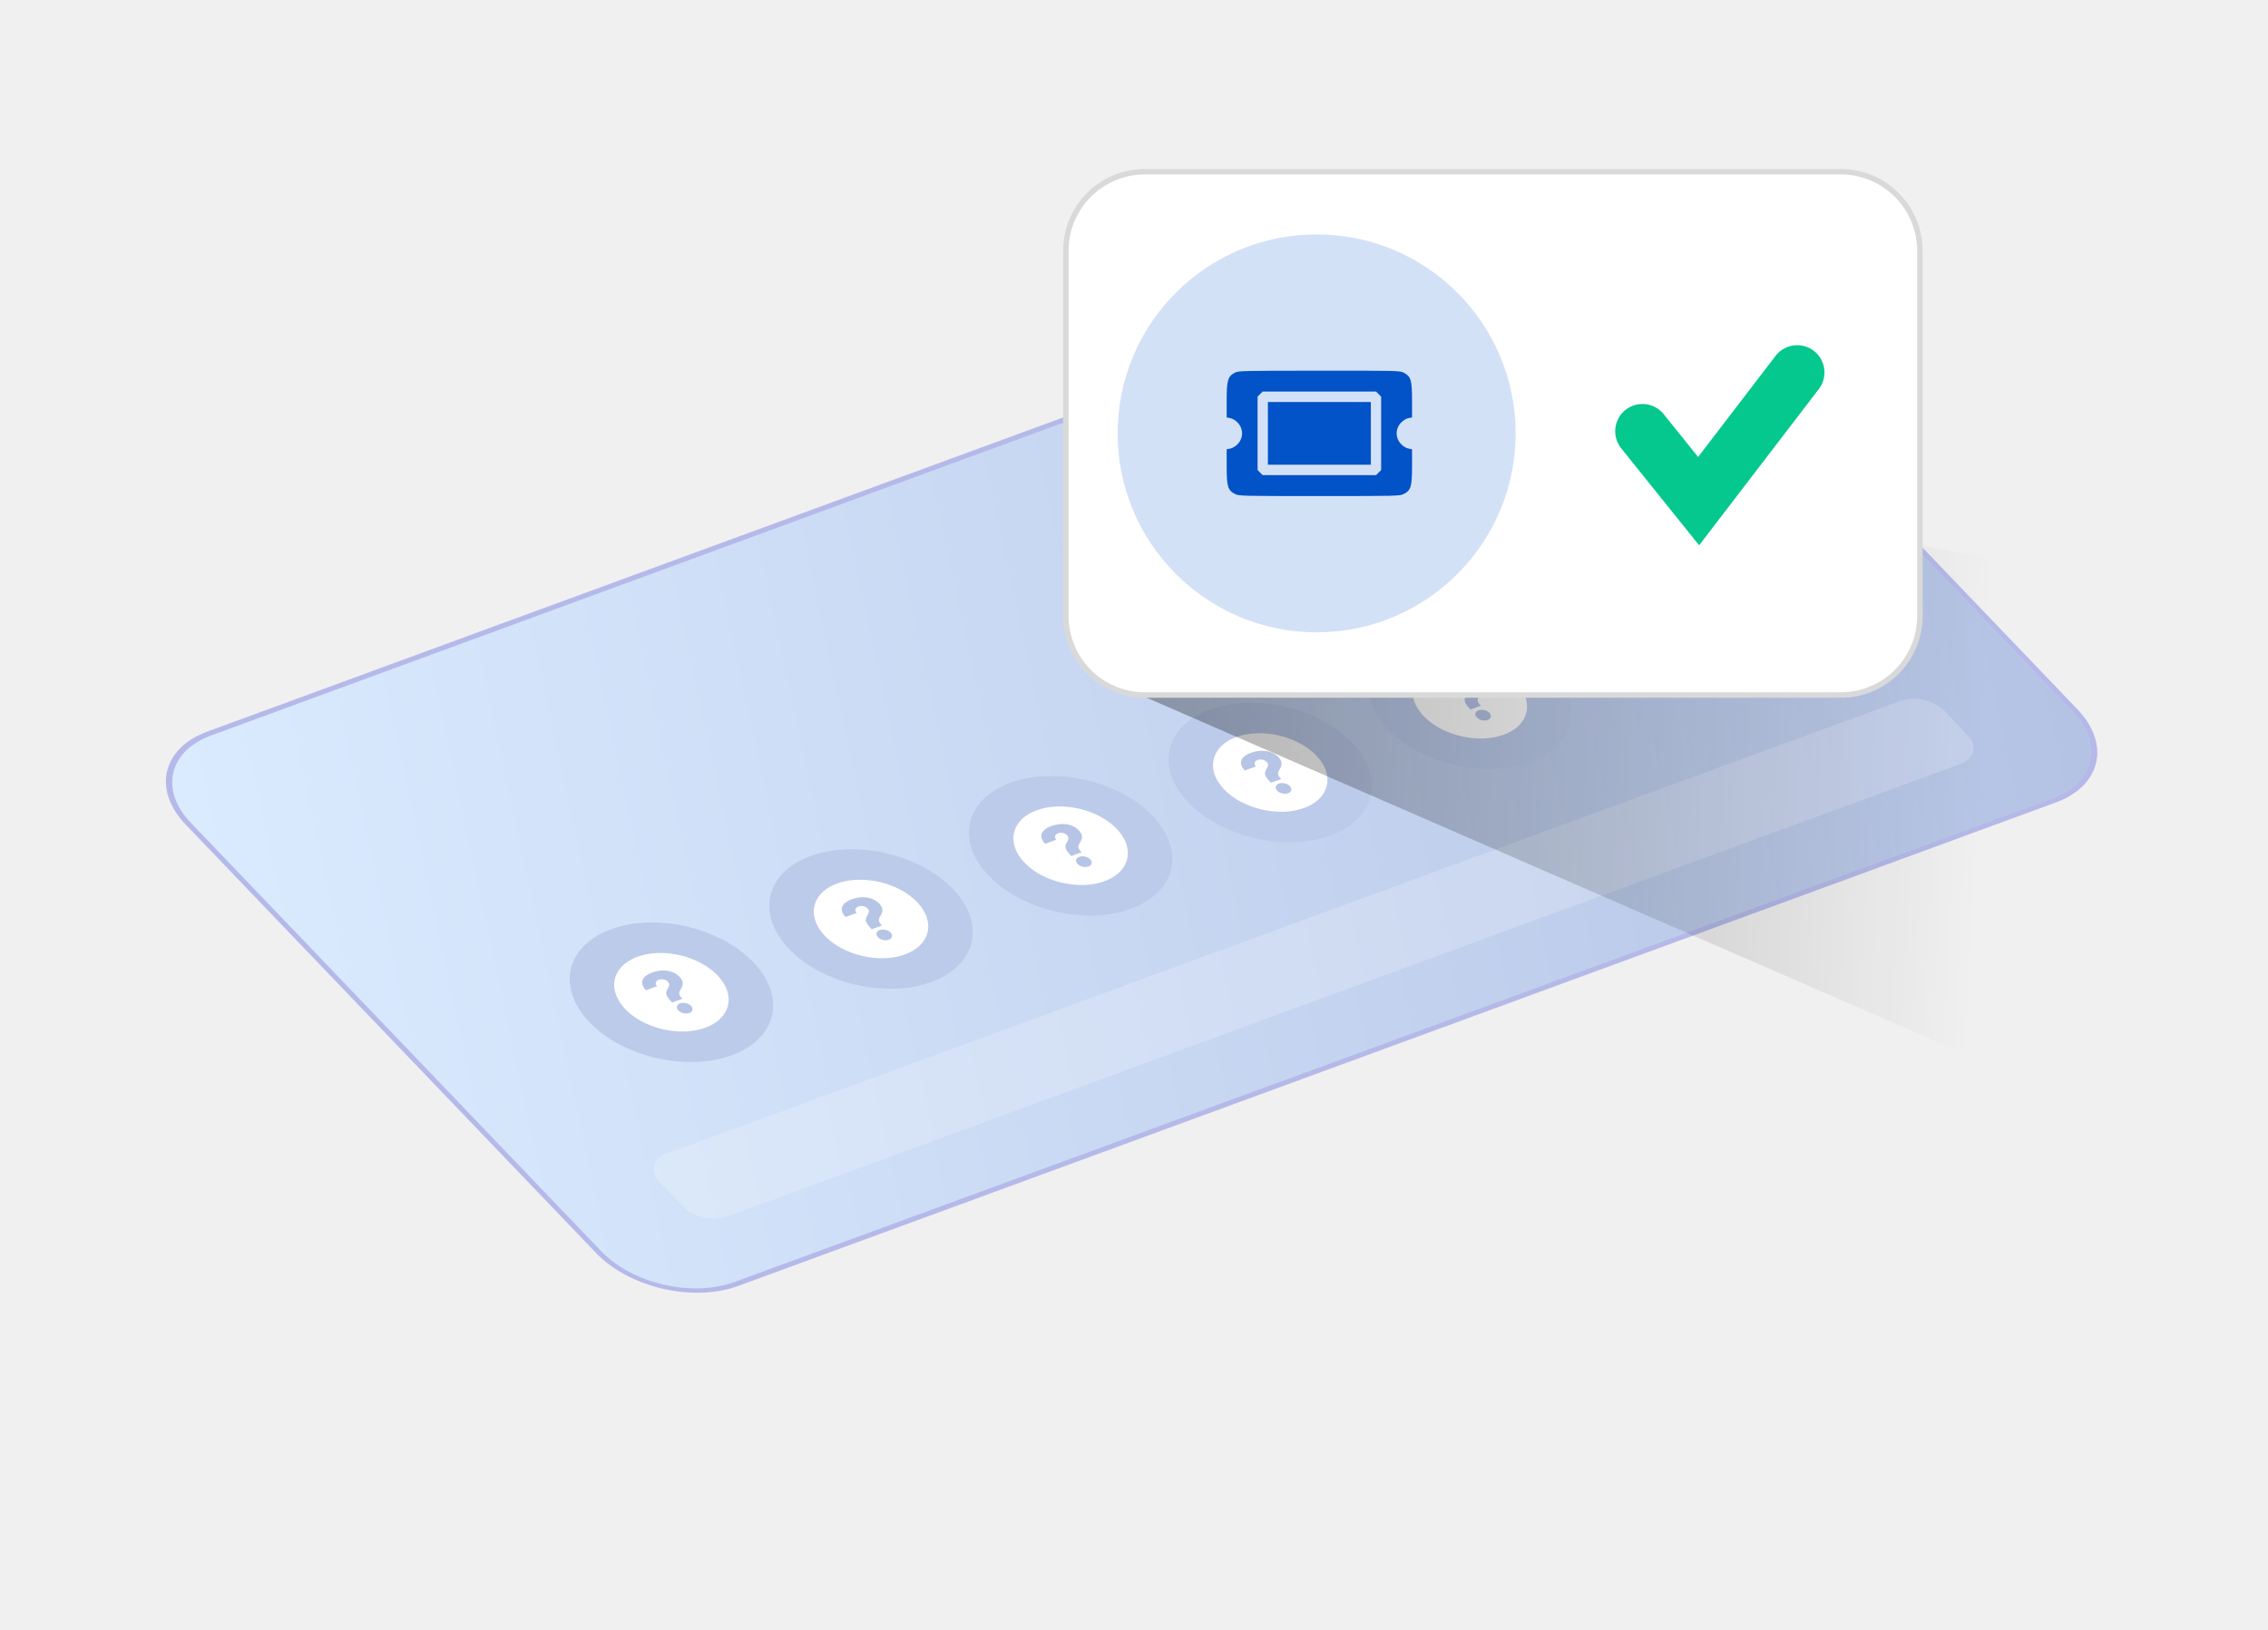
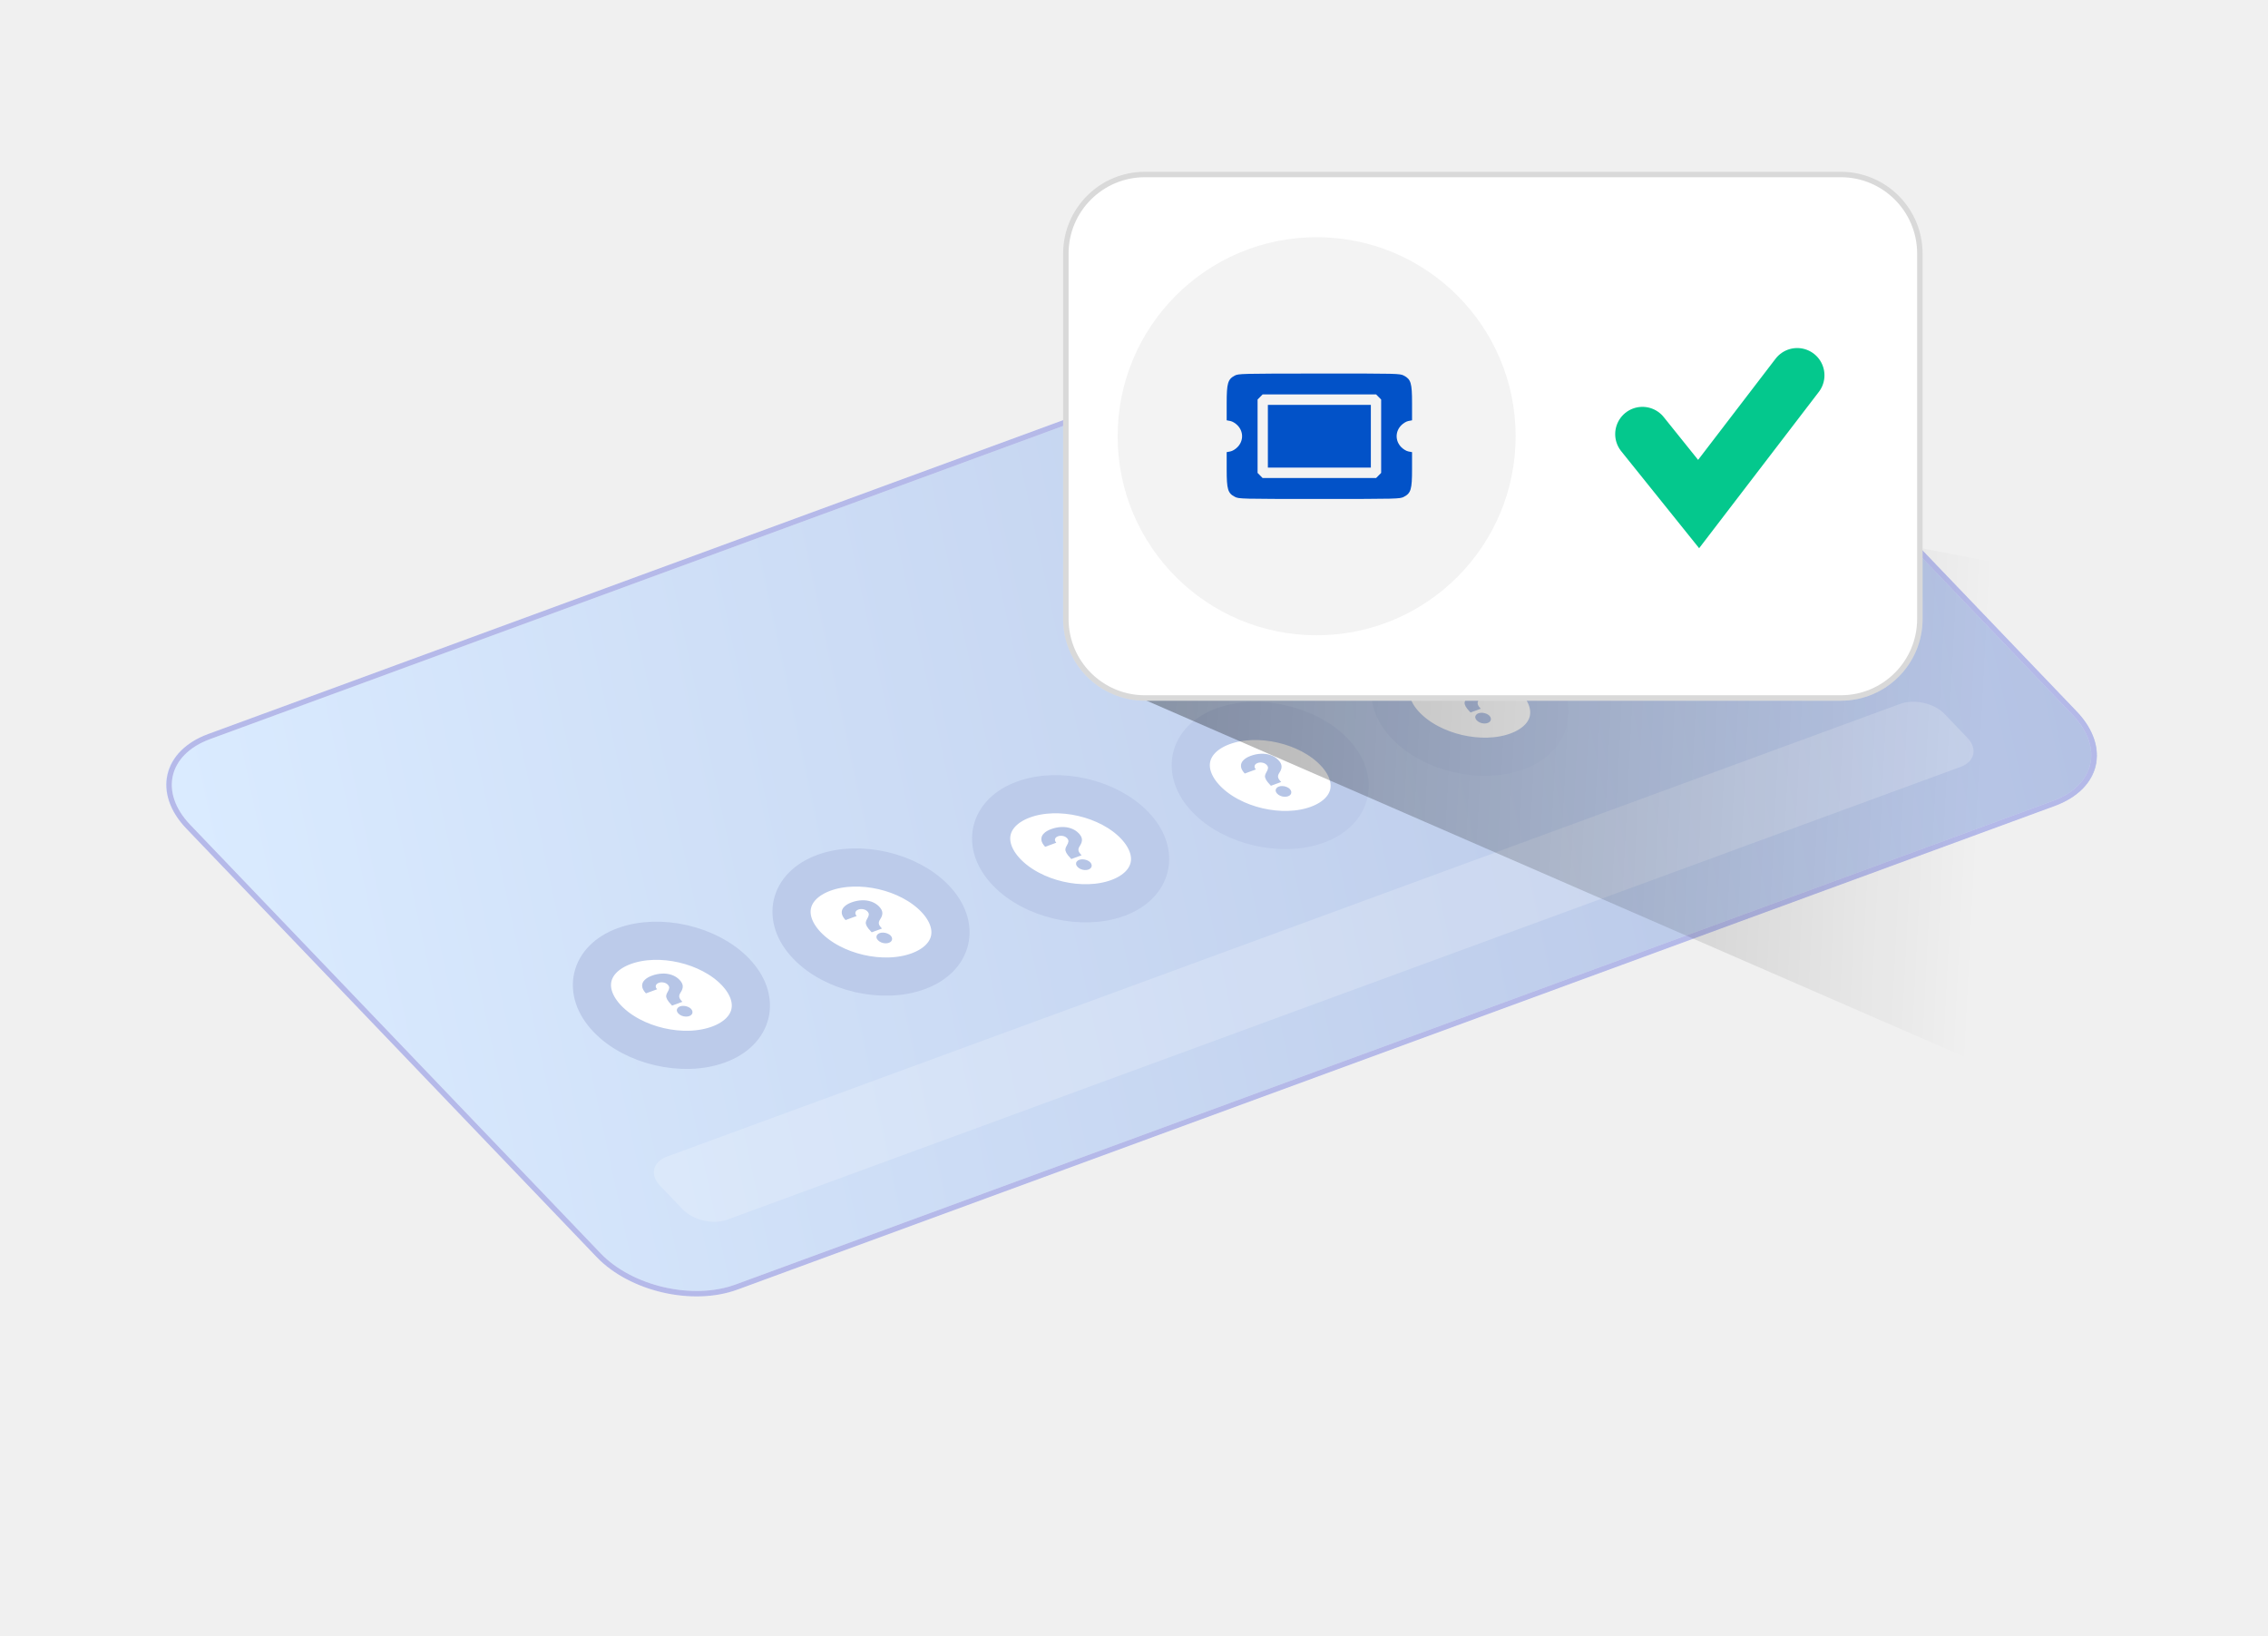
- <svg xmlns="http://www.w3.org/2000/svg" width="416" height="299" viewBox="0 0 416 299" fill="none">
-   <g clip-path="url(#clip0_28_1104)">
-     <g clip-path="url(#clip1_28_1104)">
-       <rect width="289.423" height="140.803" rx="16" transform="matrix(0.938764 -0.344561 0.691712 0.722173 23 139.724)" fill="url(#paint0_linear_28_1104)" />
-       <rect x="5.707" y="1.322" width="25" height="25" rx="12.5" transform="matrix(0.938764 -0.344561 0.691712 0.722173 96.4982 178.317)" fill="white" stroke="#BCCBEA" stroke-width="7" />
-       <path d="M123.148 183.771C122.779 183.386 122.522 183.06 122.376 182.793C122.232 182.521 122.171 182.286 122.194 182.086C122.216 181.886 122.3 181.671 122.443 181.441C122.618 181.158 122.718 180.913 122.743 180.703C122.772 180.492 122.691 180.287 122.498 180.086C122.294 179.872 122.033 179.736 121.718 179.678C121.399 179.617 121.099 179.639 120.816 179.742C120.632 179.81 120.493 179.906 120.398 180.03C120.299 180.15 120.259 180.289 120.277 180.447C120.292 180.602 120.373 180.759 120.521 180.919L118.48 181.668C118.041 181.197 117.808 180.755 117.783 180.342C117.758 179.924 117.907 179.554 118.228 179.231C118.546 178.905 118.994 178.637 119.571 178.425C120.196 178.195 120.823 178.068 121.451 178.042C122.084 178.014 122.675 178.097 123.225 178.291C123.78 178.484 124.252 178.784 124.643 179.192C125.018 179.584 125.214 179.963 125.231 180.331C125.248 180.698 125.127 181.074 124.87 181.457C124.733 181.659 124.644 181.843 124.601 182.01C124.56 182.172 124.572 182.338 124.638 182.51C124.704 182.681 124.836 182.871 125.035 183.078L125.167 183.216L123.281 183.909L123.148 183.771ZM126.441 185.832C126.231 185.909 125.999 185.941 125.743 185.927C125.488 185.914 125.243 185.858 125.008 185.757C124.772 185.657 124.578 185.523 124.425 185.357C124.269 185.201 124.178 185.036 124.152 184.864C124.125 184.691 124.164 184.532 124.268 184.387C124.372 184.242 124.529 184.131 124.738 184.054C124.939 183.981 125.166 183.951 125.417 183.966C125.672 183.979 125.918 184.033 126.154 184.129C126.394 184.223 126.592 184.348 126.748 184.504C126.901 184.671 126.991 184.842 127.016 185.02C127.038 185.194 126.999 185.355 126.898 185.504C126.794 185.648 126.642 185.758 126.441 185.832Z" fill="#B6C5E6" />
-       <rect x="5.707" y="1.322" width="25" height="25" rx="12.5" transform="matrix(0.938764 -0.344561 0.691712 0.722173 133.11 164.879)" fill="white" stroke="#BCCBEA" stroke-width="7" />
-       <path d="M159.76 170.333C159.391 169.948 159.134 169.622 158.988 169.355C158.844 169.083 158.783 168.848 158.806 168.648C158.828 168.448 158.911 168.233 159.055 168.003C159.23 167.72 159.33 167.475 159.355 167.265C159.384 167.054 159.303 166.849 159.11 166.648C158.905 166.434 158.645 166.298 158.33 166.24C158.011 166.179 157.711 166.201 157.428 166.304C157.244 166.372 157.105 166.468 157.009 166.592C156.911 166.712 156.871 166.851 156.889 167.009C156.904 167.164 156.985 167.321 157.132 167.481L155.092 168.23C154.653 167.759 154.42 167.317 154.395 166.904C154.37 166.486 154.518 166.116 154.84 165.793C155.158 165.467 155.606 165.199 156.183 164.987C156.808 164.757 157.434 164.63 158.063 164.604C158.696 164.576 159.287 164.659 159.837 164.853C160.391 165.046 160.864 165.346 161.255 165.754C161.63 166.146 161.826 166.525 161.843 166.893C161.859 167.26 161.739 167.636 161.482 168.019C161.345 168.221 161.256 168.405 161.213 168.572C161.172 168.734 161.184 168.9 161.25 169.072C161.316 169.243 161.448 169.433 161.647 169.64L161.779 169.778L159.892 170.471L159.76 170.333ZM163.052 172.394C162.843 172.471 162.61 172.503 162.355 172.489C162.1 172.476 161.854 172.42 161.619 172.319C161.384 172.219 161.19 172.085 161.037 171.919C160.881 171.763 160.79 171.598 160.763 171.426C160.737 171.253 160.776 171.094 160.88 170.949C160.984 170.804 161.141 170.693 161.35 170.616C161.551 170.543 161.777 170.513 162.028 170.528C162.284 170.541 162.53 170.595 162.766 170.691C163.006 170.785 163.204 170.91 163.36 171.066C163.513 171.233 163.603 171.404 163.628 171.582C163.65 171.756 163.611 171.917 163.51 172.066C163.406 172.21 163.254 172.32 163.052 172.394Z" fill="#B6C5E6" />
-       <rect x="5.707" y="1.322" width="25" height="25" rx="12.5" transform="matrix(0.938764 -0.344561 0.691712 0.722173 169.722 151.441)" fill="white" stroke="#BCCBEA" stroke-width="7" />
-       <path d="M196.372 156.895C196.003 156.51 195.746 156.184 195.6 155.917C195.456 155.645 195.395 155.41 195.417 155.21C195.44 155.011 195.523 154.795 195.667 154.565C195.842 154.283 195.942 154.037 195.967 153.828C195.996 153.617 195.914 153.411 195.722 153.21C195.517 152.996 195.257 152.86 194.942 152.803C194.623 152.742 194.322 152.763 194.04 152.867C193.856 152.934 193.716 153.03 193.621 153.154C193.523 153.274 193.483 153.414 193.501 153.572C193.516 153.726 193.597 153.883 193.744 154.043L191.703 154.792C191.264 154.321 191.032 153.88 191.006 153.466C190.982 153.048 191.13 152.678 191.452 152.356C191.77 152.03 192.218 151.761 192.795 151.549C193.42 151.32 194.046 151.192 194.675 151.166C195.307 151.138 195.899 151.221 196.449 151.415C197.003 151.608 197.476 151.908 197.867 152.316C198.242 152.708 198.438 153.087 198.454 153.455C198.471 153.822 198.351 154.198 198.094 154.581C197.957 154.783 197.867 154.967 197.825 155.134C197.783 155.296 197.796 155.463 197.862 155.634C197.928 155.806 198.06 155.995 198.259 156.202L198.391 156.341L196.504 157.033L196.372 156.895ZM199.664 158.956C199.455 159.033 199.222 159.065 198.967 159.052C198.711 159.039 198.466 158.982 198.231 158.881C197.996 158.781 197.802 158.647 197.649 158.481C197.493 158.325 197.402 158.16 197.375 157.988C197.349 157.815 197.387 157.656 197.492 157.511C197.596 157.367 197.752 157.256 197.962 157.179C198.163 157.105 198.389 157.075 198.64 157.09C198.896 157.103 199.141 157.157 199.378 157.253C199.618 157.347 199.816 157.472 199.972 157.629C200.125 157.795 200.214 157.967 200.24 158.144C200.262 158.318 200.223 158.48 200.122 158.628C200.018 158.773 199.865 158.882 199.664 158.956Z" fill="#B6C5E6" />
-       <rect x="5.707" y="1.322" width="25" height="25" rx="12.5" transform="matrix(0.938764 -0.344561 0.691712 0.722173 206.334 138.003)" fill="white" stroke="#BCCBEA" stroke-width="7" />
-       <path d="M232.984 143.457C232.615 143.072 232.358 142.746 232.212 142.479C232.067 142.207 232.006 141.972 232.029 141.772C232.052 141.573 232.135 141.357 232.278 141.127C232.453 140.845 232.553 140.599 232.578 140.39C232.608 140.179 232.526 139.973 232.334 139.772C232.129 139.558 231.869 139.422 231.553 139.365C231.235 139.304 230.934 139.325 230.652 139.429C230.468 139.496 230.328 139.592 230.233 139.716C230.135 139.836 230.095 139.976 230.113 140.134C230.128 140.288 230.209 140.445 230.356 140.605L228.315 141.354C227.876 140.883 227.644 140.442 227.618 140.028C227.594 139.61 227.742 139.24 228.063 138.918C228.381 138.592 228.829 138.323 229.407 138.111C230.032 137.882 230.658 137.754 231.287 137.728C231.919 137.7 232.511 137.783 233.061 137.977C233.615 138.17 234.088 138.47 234.479 138.878C234.854 139.27 235.05 139.649 235.066 140.017C235.083 140.384 234.963 140.76 234.706 141.144C234.569 141.345 234.479 141.529 234.437 141.696C234.395 141.858 234.408 142.025 234.474 142.196C234.539 142.368 234.672 142.557 234.87 142.764L235.003 142.903L233.116 143.595L232.984 143.457ZM236.276 145.518C236.066 145.595 235.834 145.627 235.579 145.614C235.323 145.601 235.078 145.544 234.843 145.443C234.608 145.343 234.414 145.21 234.26 145.043C234.105 144.887 234.014 144.722 233.987 144.55C233.961 144.377 233.999 144.218 234.103 144.073C234.207 143.929 234.364 143.818 234.574 143.741C234.775 143.667 235.001 143.637 235.252 143.652C235.507 143.665 235.753 143.719 235.989 143.815C236.23 143.909 236.428 144.034 236.583 144.191C236.737 144.357 236.826 144.529 236.852 144.706C236.874 144.88 236.835 145.042 236.734 145.19C236.63 145.335 236.477 145.444 236.276 145.518Z" fill="#B6C5E6" />
-       <rect x="5.707" y="1.322" width="25" height="25" rx="12.5" transform="matrix(0.938764 -0.344561 0.691712 0.722173 242.945 124.566)" fill="white" stroke="#BCCBEA" stroke-width="7" />
-       <path d="M269.595 130.019C269.227 129.634 268.969 129.308 268.824 129.041C268.679 128.77 268.618 128.534 268.641 128.334C268.664 128.135 268.747 127.92 268.89 127.689C269.065 127.407 269.165 127.161 269.19 126.952C269.219 126.741 269.138 126.535 268.946 126.334C268.741 126.12 268.48 125.985 268.165 125.927C267.846 125.866 267.546 125.887 267.264 125.991C267.08 126.058 266.94 126.154 266.845 126.278C266.746 126.399 266.706 126.538 266.724 126.696C266.74 126.85 266.821 127.008 266.968 127.167L264.927 127.916C264.488 127.446 264.256 127.004 264.23 126.591C264.205 126.173 264.354 125.802 264.675 125.48C264.993 125.154 265.441 124.885 266.019 124.673C266.643 124.444 267.27 124.316 267.898 124.29C268.531 124.262 269.122 124.346 269.672 124.54C270.227 124.732 270.699 125.032 271.09 125.44C271.465 125.832 271.661 126.212 271.678 126.579C271.695 126.947 271.574 127.322 271.317 127.706C271.181 127.907 271.091 128.091 271.048 128.258C271.007 128.42 271.019 128.587 271.085 128.758C271.151 128.93 271.283 129.119 271.482 129.327L271.614 129.465L269.728 130.157L269.595 130.019ZM272.888 132.08C272.678 132.157 272.446 132.189 272.19 132.176C271.935 132.163 271.69 132.106 271.455 132.006C271.22 131.905 271.025 131.772 270.872 131.606C270.716 131.449 270.625 131.285 270.599 131.112C270.572 130.939 270.611 130.781 270.715 130.636C270.819 130.491 270.976 130.38 271.186 130.303C271.387 130.229 271.613 130.2 271.864 130.214C272.119 130.227 272.365 130.282 272.601 130.377C272.842 130.471 273.04 130.597 273.195 130.753C273.348 130.919 273.438 131.091 273.463 131.268C273.486 131.443 273.446 131.604 273.345 131.752C273.241 131.897 273.089 132.006 272.888 132.08Z" fill="#B6C5E6" />
-       <rect x="5.707" y="1.322" width="25" height="25" rx="12.5" transform="matrix(0.938764 -0.344561 0.691712 0.722173 279.557 111.128)" fill="white" stroke="#BCCBEA" stroke-width="7" />
-       <path d="M306.207 116.581C305.838 116.196 305.581 115.87 305.435 115.603C305.291 115.332 305.23 115.096 305.253 114.896C305.275 114.697 305.359 114.482 305.502 114.251C305.677 113.969 305.777 113.723 305.802 113.514C305.831 113.303 305.75 113.097 305.557 112.896C305.352 112.682 305.092 112.547 304.777 112.489C304.458 112.428 304.158 112.449 303.875 112.553C303.691 112.62 303.552 112.716 303.457 112.84C303.358 112.961 303.318 113.1 303.336 113.258C303.351 113.412 303.432 113.57 303.579 113.729L301.539 114.478C301.1 114.008 300.867 113.566 300.842 113.153C300.817 112.735 300.966 112.364 301.287 112.042C301.605 111.716 302.053 111.447 302.63 111.235C303.255 111.006 303.882 110.878 304.51 110.852C305.143 110.824 305.734 110.908 306.284 111.102C306.839 111.294 307.311 111.594 307.702 112.002C308.077 112.394 308.273 112.774 308.29 113.141C308.306 113.509 308.186 113.884 307.929 114.268C307.792 114.469 307.703 114.653 307.66 114.82C307.619 114.982 307.631 115.149 307.697 115.32C307.763 115.492 307.895 115.681 308.094 115.889L308.226 116.027L306.34 116.719L306.207 116.581ZM309.5 118.642C309.29 118.719 309.057 118.751 308.802 118.738C308.547 118.725 308.302 118.668 308.067 118.568C307.831 118.467 307.637 118.334 307.484 118.168C307.328 118.011 307.237 117.847 307.211 117.674C307.184 117.501 307.223 117.343 307.327 117.198C307.431 117.053 307.588 116.942 307.797 116.865C307.998 116.791 308.224 116.762 308.476 116.776C308.731 116.789 308.977 116.844 309.213 116.939C309.453 117.033 309.651 117.159 309.807 117.315C309.96 117.481 310.05 117.653 310.075 117.83C310.097 118.005 310.058 118.166 309.957 118.314C309.853 118.459 309.701 118.568 309.5 118.642Z" fill="#B6C5E6" />
-       <rect width="83" height="16" rx="5" transform="matrix(0.938764 -0.344561 0.691712 0.722173 214.458 91.9011)" fill="white" fill-opacity="0.2" />
-       <rect width="251" height="16" rx="5" transform="matrix(0.938764 -0.344561 0.691712 0.722173 117.617 213.338)" fill="white" fill-opacity="0.2" />
+ <svg xmlns="http://www.w3.org/2000/svg" width="416" height="300" viewBox="0 0 416 300" fill="none">
+   <g id="img_single" clip-path="url(#clip0_73_648)">
+     <g id="Clip path group">
+       <mask id="mask0_73_648" style="mask-type:luminance" maskUnits="userSpaceOnUse" x="0" y="0" width="416" height="300">
+         <g id="clip0_28_1104">
+           <path id="Vector" d="M416 0.5H0V299.5H416V0.5Z" fill="white" />
+         </g>
+       </mask>
+       <g mask="url(#mask0_73_648)">
+         <g id="Group">
+           <g id="Clip path group_2">
+             <mask id="mask1_73_648" style="mask-type:luminance" maskUnits="userSpaceOnUse" x="30" y="44" width="355" height="194">
+               <g id="clip1_28_1104">
+                 <path id="Vector_2" d="M279.68 46.013L38.02 134.711C29.725 137.756 27.955 145.397 34.067 151.779L109.328 230.353C115.44 236.735 127.12 239.44 135.415 236.395L377.075 147.697C385.37 144.653 387.14 137.011 381.028 130.63L305.767 52.055C299.655 45.673 287.975 42.968 279.68 46.013Z" fill="white" />
+               </g>
+             </mask>
+             <g mask="url(#mask1_73_648)">
+               <g id="Group_2">
+                 <path id="Vector_3" d="M279.68 46.013L38.02 134.711C29.725 137.756 27.955 145.397 34.067 151.779L109.328 230.353C115.44 236.735 127.12 239.44 135.415 236.395L377.075 147.697C385.37 144.653 387.14 137.011 381.028 130.63L305.767 52.055C299.655 45.673 287.975 42.968 279.68 46.013Z" fill="url(#paint0_linear_73_648)" />
+                 <path id="Vector_4" d="M134.885 178.218C130.11 173.233 120.985 171.119 114.504 173.498C108.023 175.877 106.641 181.847 111.416 186.832C116.191 191.818 125.316 193.931 131.797 191.552C138.278 189.174 139.66 183.204 134.885 178.218Z" fill="white" stroke="#BCCBEA" stroke-width="7" />
+                 <path id="Vector_5" d="M123.148 184.271C122.779 183.886 122.522 183.56 122.376 183.293C122.232 183.021 122.171 182.786 122.194 182.586C122.216 182.386 122.3 182.171 122.443 181.941C122.618 181.658 122.718 181.413 122.743 181.203C122.772 180.992 122.691 180.787 122.498 180.586C122.294 180.372 122.033 180.236 121.718 180.178C121.399 180.117 121.099 180.139 120.816 180.242C120.632 180.31 120.493 180.406 120.398 180.53C120.299 180.65 120.259 180.789 120.277 180.947C120.292 181.102 120.373 181.259 120.521 181.419L118.48 182.168C118.041 181.697 117.808 181.255 117.783 180.842C117.758 180.424 117.907 180.054 118.228 179.731C118.546 179.405 118.994 179.137 119.571 178.925C120.196 178.695 120.823 178.568 121.451 178.542C122.084 178.514 122.675 178.597 123.225 178.791C123.78 178.984 124.252 179.284 124.643 179.692C125.018 180.084 125.214 180.463 125.231 180.831C125.248 181.198 125.127 181.574 124.87 181.957C124.733 182.159 124.644 182.343 124.601 182.51C124.56 182.672 124.572 182.838 124.638 183.01C124.704 183.181 124.836 183.371 125.035 183.578L125.167 183.716L123.281 184.409L123.148 184.271ZM126.441 186.332C126.231 186.409 125.999 186.441 125.743 186.427C125.488 186.414 125.243 186.358 125.008 186.257C124.772 186.157 124.578 186.023 124.425 185.857C124.269 185.701 124.178 185.536 124.152 185.364C124.125 185.191 124.164 185.032 124.268 184.887C124.372 184.742 124.529 184.631 124.738 184.554C124.939 184.481 125.166 184.451 125.417 184.466C125.672 184.479 125.918 184.533 126.154 184.629C126.394 184.723 126.592 184.848 126.748 185.004C126.901 185.171 126.991 185.342 127.016 185.52C127.038 185.694 126.999 185.855 126.898 186.004C126.794 186.148 126.642 186.258 126.441 186.332Z" fill="#B6C5E6" />
+                 <path id="Vector_6" d="M171.497 164.78C166.722 159.795 157.597 157.681 151.116 160.06C144.635 162.439 143.252 168.409 148.028 173.394C152.803 178.38 161.928 180.493 168.409 178.114C174.89 175.736 176.272 169.766 171.497 164.78Z" fill="white" stroke="#BCCBEA" stroke-width="7" />
+                 <path id="Vector_7" d="M159.76 170.833C159.391 170.448 159.134 170.122 158.988 169.855C158.844 169.583 158.783 169.348 158.806 169.148C158.828 168.948 158.911 168.733 159.055 168.503C159.23 168.22 159.33 167.975 159.355 167.765C159.384 167.554 159.303 167.349 159.11 167.148C158.905 166.934 158.645 166.798 158.33 166.74C158.011 166.679 157.711 166.701 157.428 166.804C157.244 166.872 157.105 166.968 157.009 167.092C156.911 167.212 156.871 167.351 156.889 167.509C156.904 167.664 156.985 167.821 157.132 167.981L155.092 168.73C154.653 168.259 154.42 167.817 154.395 167.404C154.37 166.986 154.518 166.616 154.84 166.293C155.158 165.967 155.606 165.699 156.183 165.487C156.808 165.257 157.434 165.13 158.063 165.104C158.696 165.076 159.287 165.159 159.837 165.353C160.391 165.546 160.864 165.846 161.255 166.254C161.63 166.646 161.826 167.025 161.843 167.393C161.859 167.76 161.739 168.136 161.482 168.519C161.345 168.721 161.256 168.905 161.213 169.072C161.172 169.234 161.184 169.4 161.25 169.572C161.316 169.743 161.448 169.933 161.647 170.14L161.779 170.278L159.892 170.971L159.76 170.833ZM163.052 172.894C162.843 172.971 162.61 173.003 162.355 172.989C162.1 172.976 161.854 172.92 161.619 172.819C161.384 172.719 161.19 172.585 161.037 172.419C160.881 172.263 160.79 172.098 160.763 171.926C160.737 171.753 160.776 171.594 160.88 171.449C160.984 171.304 161.141 171.193 161.35 171.116C161.551 171.043 161.777 171.013 162.028 171.028C162.284 171.041 162.53 171.095 162.766 171.191C163.006 171.285 163.204 171.41 163.36 171.566C163.513 171.733 163.603 171.904 163.628 172.082C163.65 172.256 163.611 172.417 163.51 172.566C163.406 172.71 163.254 172.82 163.052 172.894Z" fill="#B6C5E6" />
+                 <path id="Vector_8" d="M208.109 151.342C203.334 146.357 194.209 144.243 187.728 146.622C181.247 149.001 179.865 154.971 184.64 159.956C189.415 164.942 198.54 167.055 205.021 164.677C211.502 162.298 212.884 156.328 208.109 151.342Z" fill="white" stroke="#BCCBEA" stroke-width="7" />
+                 <path id="Vector_9" d="M196.372 157.395C196.003 157.01 195.746 156.684 195.6 156.417C195.456 156.145 195.395 155.91 195.417 155.71C195.44 155.511 195.523 155.295 195.667 155.065C195.842 154.783 195.942 154.537 195.967 154.328C195.996 154.117 195.914 153.911 195.722 153.71C195.517 153.496 195.257 153.36 194.942 153.303C194.623 153.242 194.322 153.263 194.04 153.367C193.856 153.434 193.716 153.53 193.621 153.654C193.523 153.774 193.483 153.914 193.501 154.072C193.516 154.226 193.597 154.383 193.744 154.543L191.703 155.292C191.264 154.821 191.032 154.38 191.006 153.966C190.982 153.548 191.13 153.178 191.452 152.856C191.77 152.53 192.218 152.261 192.795 152.049C193.42 151.82 194.046 151.692 194.675 151.666C195.307 151.638 195.899 151.721 196.449 151.915C197.003 152.108 197.476 152.408 197.867 152.816C198.242 153.208 198.438 153.587 198.454 153.955C198.471 154.322 198.351 154.698 198.094 155.081C197.957 155.283 197.867 155.467 197.825 155.634C197.783 155.796 197.796 155.963 197.862 156.134C197.928 156.306 198.06 156.495 198.259 156.702L198.391 156.841L196.504 157.533L196.372 157.395ZM199.664 159.456C199.455 159.533 199.222 159.565 198.967 159.552C198.711 159.539 198.466 159.482 198.231 159.381C197.996 159.281 197.802 159.147 197.649 158.981C197.493 158.825 197.402 158.66 197.375 158.488C197.349 158.315 197.387 158.156 197.492 158.011C197.596 157.867 197.752 157.756 197.962 157.679C198.163 157.605 198.389 157.575 198.64 157.59C198.896 157.603 199.141 157.657 199.378 157.753C199.618 157.847 199.816 157.972 199.972 158.129C200.125 158.295 200.214 158.467 200.24 158.644C200.262 158.818 200.223 158.98 200.122 159.128C200.018 159.273 199.865 159.382 199.664 159.456Z" fill="#B6C5E6" />
+                 <path id="Vector_10" d="M244.721 137.904C239.946 132.919 230.821 130.806 224.34 133.184C217.859 135.563 216.477 141.533 221.252 146.518C226.027 151.504 235.152 153.617 241.633 151.239C248.114 148.86 249.496 142.89 244.721 137.904Z" fill="white" stroke="#BCCBEA" stroke-width="7" />
+                 <path id="Vector_11" d="M232.984 143.957C232.615 143.572 232.358 143.246 232.212 142.979C232.067 142.707 232.006 142.472 232.029 142.272C232.052 142.073 232.135 141.857 232.278 141.627C232.453 141.345 232.553 141.099 232.578 140.89C232.608 140.679 232.526 140.473 232.334 140.272C232.129 140.058 231.869 139.922 231.553 139.865C231.235 139.804 230.934 139.825 230.652 139.929C230.468 139.996 230.328 140.092 230.233 140.216C230.135 140.336 230.095 140.476 230.113 140.634C230.128 140.788 230.209 140.945 230.356 141.105L228.315 141.854C227.876 141.383 227.644 140.942 227.618 140.528C227.594 140.11 227.742 139.74 228.063 139.418C228.381 139.092 228.829 138.823 229.407 138.611C230.032 138.382 230.658 138.254 231.287 138.228C231.919 138.2 232.511 138.283 233.061 138.477C233.615 138.67 234.088 138.97 234.479 139.378C234.854 139.77 235.05 140.149 235.066 140.517C235.083 140.884 234.963 141.26 234.706 141.644C234.569 141.845 234.479 142.029 234.437 142.196C234.395 142.358 234.408 142.525 234.474 142.696C234.539 142.868 234.672 143.057 234.87 143.264L235.003 143.403L233.116 144.095L232.984 143.957ZM236.276 146.018C236.066 146.095 235.834 146.127 235.579 146.114C235.323 146.101 235.078 146.044 234.843 145.943C234.608 145.843 234.414 145.71 234.26 145.543C234.105 145.387 234.014 145.222 233.987 145.05C233.961 144.877 233.999 144.718 234.103 144.573C234.207 144.429 234.364 144.318 234.574 144.241C234.775 144.167 235.001 144.137 235.252 144.152C235.507 144.165 235.753 144.219 235.989 144.315C236.23 144.409 236.428 144.534 236.583 144.691C236.737 144.857 236.826 145.029 236.852 145.206C236.874 145.38 236.835 145.542 236.734 145.69C236.63 145.835 236.477 145.944 236.276 146.018Z" fill="#B6C5E6" />
+                 <path id="Vector_12" d="M281.332 124.467C276.557 119.482 267.432 117.368 260.951 119.747C254.47 122.126 253.087 128.096 257.863 133.081C262.638 138.067 271.763 140.18 278.244 137.802C284.724 135.423 286.107 129.453 281.332 124.467Z" fill="white" stroke="#BCCBEA" stroke-width="7" />
+                 <path id="Vector_13" d="M269.595 130.519C269.227 130.134 268.969 129.808 268.824 129.541C268.679 129.27 268.618 129.034 268.641 128.834C268.664 128.635 268.747 128.42 268.89 128.189C269.065 127.907 269.165 127.661 269.19 127.452C269.219 127.241 269.138 127.035 268.946 126.834C268.741 126.62 268.48 126.485 268.165 126.427C267.846 126.366 267.546 126.387 267.264 126.491C267.08 126.558 266.94 126.654 266.845 126.778C266.746 126.899 266.706 127.038 266.724 127.196C266.74 127.35 266.821 127.508 266.968 127.667L264.927 128.416C264.488 127.946 264.256 127.504 264.23 127.091C264.205 126.673 264.354 126.302 264.675 125.98C264.993 125.654 265.441 125.385 266.019 125.173C266.643 124.944 267.27 124.816 267.898 124.79C268.531 124.762 269.122 124.846 269.672 125.04C270.227 125.232 270.699 125.532 271.09 125.94C271.465 126.332 271.661 126.712 271.678 127.079C271.695 127.447 271.574 127.822 271.317 128.206C271.181 128.407 271.091 128.591 271.048 128.758C271.007 128.92 271.019 129.087 271.085 129.258C271.151 129.43 271.283 129.619 271.482 129.827L271.614 129.965L269.728 130.657L269.595 130.519ZM272.888 132.58C272.678 132.657 272.446 132.689 272.19 132.676C271.935 132.663 271.69 132.606 271.455 132.506C271.22 132.405 271.025 132.272 270.872 132.106C270.716 131.949 270.625 131.785 270.599 131.612C270.572 131.439 270.611 131.281 270.715 131.136C270.819 130.991 270.976 130.88 271.186 130.803C271.387 130.729 271.613 130.7 271.864 130.714C272.119 130.727 272.365 130.782 272.601 130.877C272.842 130.971 273.04 131.097 273.195 131.253C273.348 131.419 273.438 131.591 273.463 131.768C273.486 131.943 273.446 132.104 273.345 132.252C273.241 132.397 273.089 132.506 272.888 132.58Z" fill="#B6C5E6" />
+                 <path id="Vector_14" d="M317.944 111.029C313.169 106.044 304.044 103.931 297.563 106.309C291.082 108.688 289.699 114.658 294.475 119.643C299.25 124.629 308.375 126.742 314.856 124.364C321.337 121.985 322.719 116.015 317.944 111.029Z" fill="white" stroke="#BCCBEA" stroke-width="7" />
+                 <path id="Vector_15" d="M306.207 117.081C305.838 116.696 305.581 116.37 305.435 116.103C305.291 115.832 305.23 115.596 305.253 115.396C305.275 115.197 305.359 114.982 305.502 114.751C305.677 114.469 305.777 114.223 305.802 114.014C305.831 113.803 305.75 113.597 305.557 113.396C305.352 113.182 305.092 113.047 304.777 112.989C304.458 112.928 304.158 112.949 303.875 113.053C303.691 113.12 303.552 113.216 303.457 113.34C303.358 113.461 303.318 113.6 303.336 113.758C303.351 113.912 303.432 114.07 303.579 114.229L301.539 114.978C301.1 114.508 300.867 114.066 300.842 113.653C300.817 113.235 300.966 112.864 301.287 112.542C301.605 112.216 302.053 111.947 302.63 111.735C303.255 111.506 303.882 111.378 304.51 111.352C305.143 111.324 305.734 111.408 306.284 111.602C306.839 111.794 307.311 112.094 307.702 112.502C308.077 112.894 308.273 113.274 308.29 113.641C308.306 114.009 308.186 114.384 307.929 114.768C307.792 114.969 307.703 115.153 307.66 115.32C307.619 115.482 307.631 115.649 307.697 115.82C307.763 115.992 307.895 116.181 308.094 116.389L308.226 116.527L306.34 117.219L306.207 117.081ZM309.5 119.142C309.29 119.219 309.057 119.251 308.802 119.238C308.547 119.225 308.302 119.168 308.067 119.068C307.831 118.967 307.637 118.834 307.484 118.668C307.328 118.511 307.237 118.347 307.211 118.174C307.184 118.001 307.223 117.843 307.327 117.698C307.431 117.553 307.588 117.442 307.797 117.365C307.998 117.291 308.224 117.262 308.476 117.276C308.731 117.289 308.977 117.344 309.213 117.439C309.453 117.533 309.651 117.659 309.807 117.815C309.96 117.981 310.05 118.153 310.075 118.33C310.097 118.505 310.058 118.666 309.957 118.814C309.853 118.959 309.701 119.068 309.5 119.142Z" fill="#B6C5E6" />
+                 <path id="Vector_16" d="M287.682 65.525L219.152 90.678C216.56 91.63 216.006 94.017 217.917 96.012L222.067 100.345C223.977 102.339 227.627 103.184 230.219 102.233L298.749 77.08C301.341 76.128 301.894 73.74 299.984 71.746L295.834 67.413C293.924 65.419 290.274 64.574 287.682 65.525Z" fill="white" fill-opacity="0.2" />
+                 <path id="Vector_17" d="M348.553 129.076L122.311 212.115C119.718 213.067 119.165 215.455 121.076 217.449L125.226 221.782C127.136 223.776 130.786 224.621 133.378 223.67L359.62 140.631C362.213 139.679 362.766 137.291 360.856 135.297L356.705 130.964C354.795 128.97 351.145 128.124 348.553 129.076Z" fill="white" fill-opacity="0.2" />
+               </g>
+             </g>
+           </g>
+           <path id="Vector_18" d="M280.025 46.374L38.366 135.072C30.33 138.021 28.615 145.424 34.537 151.606L109.797 230.181C115.718 236.363 127.033 238.983 135.069 236.034L376.729 147.336C384.765 144.386 386.48 136.984 380.558 130.802L305.298 52.227C299.377 46.045 288.062 43.424 280.025 46.374Z" stroke="white" stroke-opacity="0.96" />
+           <path id="Vector_19" d="M280.025 46.374L38.366 135.072C30.33 138.021 28.615 145.424 34.537 151.606L109.797 230.181C115.718 236.363 127.033 238.983 135.069 236.034L376.729 147.336C384.765 144.386 386.48 136.984 380.558 130.802L305.298 52.227C299.377 46.045 288.062 43.424 280.025 46.374Z" stroke="#434EC6" stroke-opacity="0.39" />
+           <path id="Vector_20" d="M200.496 124.219L394.7 208.762L418.221 113.285L295.898 89.568L200.496 124.219Z" fill="url(#paint1_linear_73_648)" />
+           <path id="Vector_21" d="M337.645 31.5H210C201.716 31.5 195 38.216 195 46.5V113.5C195 121.784 201.716 128.5 210 128.5H337.645C345.929 128.5 352.645 121.784 352.645 113.5V46.5C352.645 38.216 345.929 31.5 337.645 31.5Z" fill="white" />
+           <path id="Vector_22" d="M337.645 32H210C201.992 32 195.5 38.492 195.5 46.5V113.5C195.5 121.508 201.992 128 210 128H337.645C345.653 128 352.145 121.508 352.145 113.5V46.5C352.145 38.492 345.653 32 337.645 32Z" stroke="black" stroke-opacity="0.15" />
+           <path id="Vector_23" d="M278 80C278 59.842 261.658 43.5 241.5 43.5C221.342 43.5 205 59.842 205 80C205 100.158 221.342 116.5 241.5 116.5C261.658 116.5 278 100.158 278 80Z" fill="#F3F3F3" />
+           <path id="main-color" fill-rule="evenodd" clip-rule="evenodd" d="M226.466 68.888C225.209 69.562 225 70.282 225 73.928V77.078L225.664 77.204C226.051 77.278 226.599 77.606 226.977 77.99C228.108 79.138 228.108 80.855 226.977 82.003C226.599 82.387 226.051 82.715 225.664 82.789L225 82.915V86.065C225 89.749 225.206 90.441 226.506 91.114C227.234 91.491 227.592 91.5 242 91.5C256.408 91.5 256.766 91.491 257.494 91.114C258.794 90.441 259 89.749 259 86.065V82.915L258.336 82.789C257.949 82.715 257.401 82.387 257.023 82.003C255.892 80.855 255.892 79.138 257.023 77.99C257.401 77.606 257.949 77.278 258.336 77.204L259 77.078V73.928C259 70.244 258.794 69.552 257.494 68.879C256.765 68.502 256.417 68.493 241.96 68.502C227.61 68.51 227.151 68.521 226.466 68.888ZM231.13 72.798L230.667 73.269V79.997V86.724L231.13 87.195L231.594 87.665H242H252.406L252.87 87.195L253.333 86.724V79.997V73.269L252.87 72.798L252.406 72.328H242H231.594L231.13 72.798ZM232.556 79.997V85.748H242H251.444V79.997V74.245H242H232.556V79.997Z" fill="#0252C8" />
+           <path id="Vector_24" d="M301.26 79.611L311.563 92.434L329.645 68.826" stroke="#04C88D" stroke-width="10" stroke-linecap="round" />
+         </g>
+       </g>
    </g>
-     <rect x="0.815" y="0.189" width="288.423" height="139.803" rx="15.5" transform="matrix(0.938764 -0.344561 0.691712 0.722173 22.9193 140.057)" stroke="white" stroke-opacity="0.96" />
-     <rect x="0.815" y="0.189" width="288.423" height="139.803" rx="15.5" transform="matrix(0.938764 -0.344561 0.691712 0.722173 22.9193 140.057)" stroke="#434EC6" stroke-opacity="0.39" />
-     <path d="M200.496 123.719L394.7 208.262L418.221 112.785L295.898 89.068L200.496 123.719Z" fill="url(#paint1_linear_28_1104)" />
-     <rect x="195" y="31" width="157.645" height="97" rx="15" fill="white" />
-     <rect x="195.5" y="31.5" width="156.645" height="96" rx="14.5" stroke="black" stroke-opacity="0.15" />
-     <rect x="205" y="43" width="73" height="73" rx="36.5" fill="#D3E1F7" />
-     <path fill-rule="evenodd" clip-rule="evenodd" d="M226.466 68.388C225.209 69.062 225 69.782 225 73.428V76.578L225.664 76.704C226.051 76.778 226.599 77.106 226.977 77.49C228.108 78.638 228.108 80.355 226.977 81.503C226.599 81.887 226.051 82.215 225.664 82.289L225 82.415V85.565C225 89.249 225.206 89.941 226.506 90.614C227.234 90.991 227.592 91 242 91C256.408 91 256.766 90.991 257.494 90.614C258.794 89.941 259 89.249 259 85.565V82.415L258.336 82.289C257.949 82.215 257.401 81.887 257.023 81.503C255.892 80.355 255.892 78.638 257.023 77.49C257.401 77.106 257.949 76.778 258.336 76.704L259 76.578V73.428C259 69.744 258.794 69.052 257.494 68.379C256.765 68.002 256.417 67.993 241.96 68.002C227.61 68.01 227.151 68.021 226.466 68.388ZM231.13 72.298L230.667 72.769V79.497V86.224L231.13 86.695L231.594 87.165H242H252.406L252.87 86.695L253.333 86.224V79.497V72.769L252.87 72.298L252.406 71.828H242H231.594L231.13 72.298ZM232.556 79.497V85.248H242H251.444V79.497V73.745H242H232.556V79.497Z" fill="#0252C8" />
-     <path d="M301.26 79.111L311.563 91.934L329.645 68.326" stroke="#04C88D" stroke-width="10" stroke-linecap="round" />
  </g>
  <defs>
-     <linearGradient id="paint0_linear_28_1104" x1="6.162" y1="5.461" x2="283.129" y2="152.381" gradientUnits="userSpaceOnUse">
+     <linearGradient id="paint0_linear_73_648" x1="32.562" y1="142.045" x2="376.163" y2="68.485" gradientUnits="userSpaceOnUse">
      <stop stop-color="#DAEBFF" />
      <stop offset="1" stop-color="#B3C1E3" />
    </linearGradient>
-     <linearGradient id="paint1_linear_28_1104" x1="201.005" y1="126.036" x2="364.242" y2="134.372" gradientUnits="userSpaceOnUse">
+     <linearGradient id="paint1_linear_73_648" x1="201.005" y1="126.536" x2="364.242" y2="134.872" gradientUnits="userSpaceOnUse">
      <stop stop-opacity="0.33" />
      <stop offset="1" stop-opacity="0" />
    </linearGradient>
-     <clipPath id="clip0_28_1104">
-       <rect width="416" height="299" fill="white" />
-     </clipPath>
-     <clipPath id="clip1_28_1104">
-       <rect width="289.423" height="140.803" rx="16" transform="matrix(0.938764 -0.344561 0.691712 0.722173 23 139.724)" fill="white" />
+     <clipPath id="clip0_73_648">
+       <rect width="416" height="299" fill="white" transform="translate(0 0.5)" />
    </clipPath>
  </defs>
</svg>
